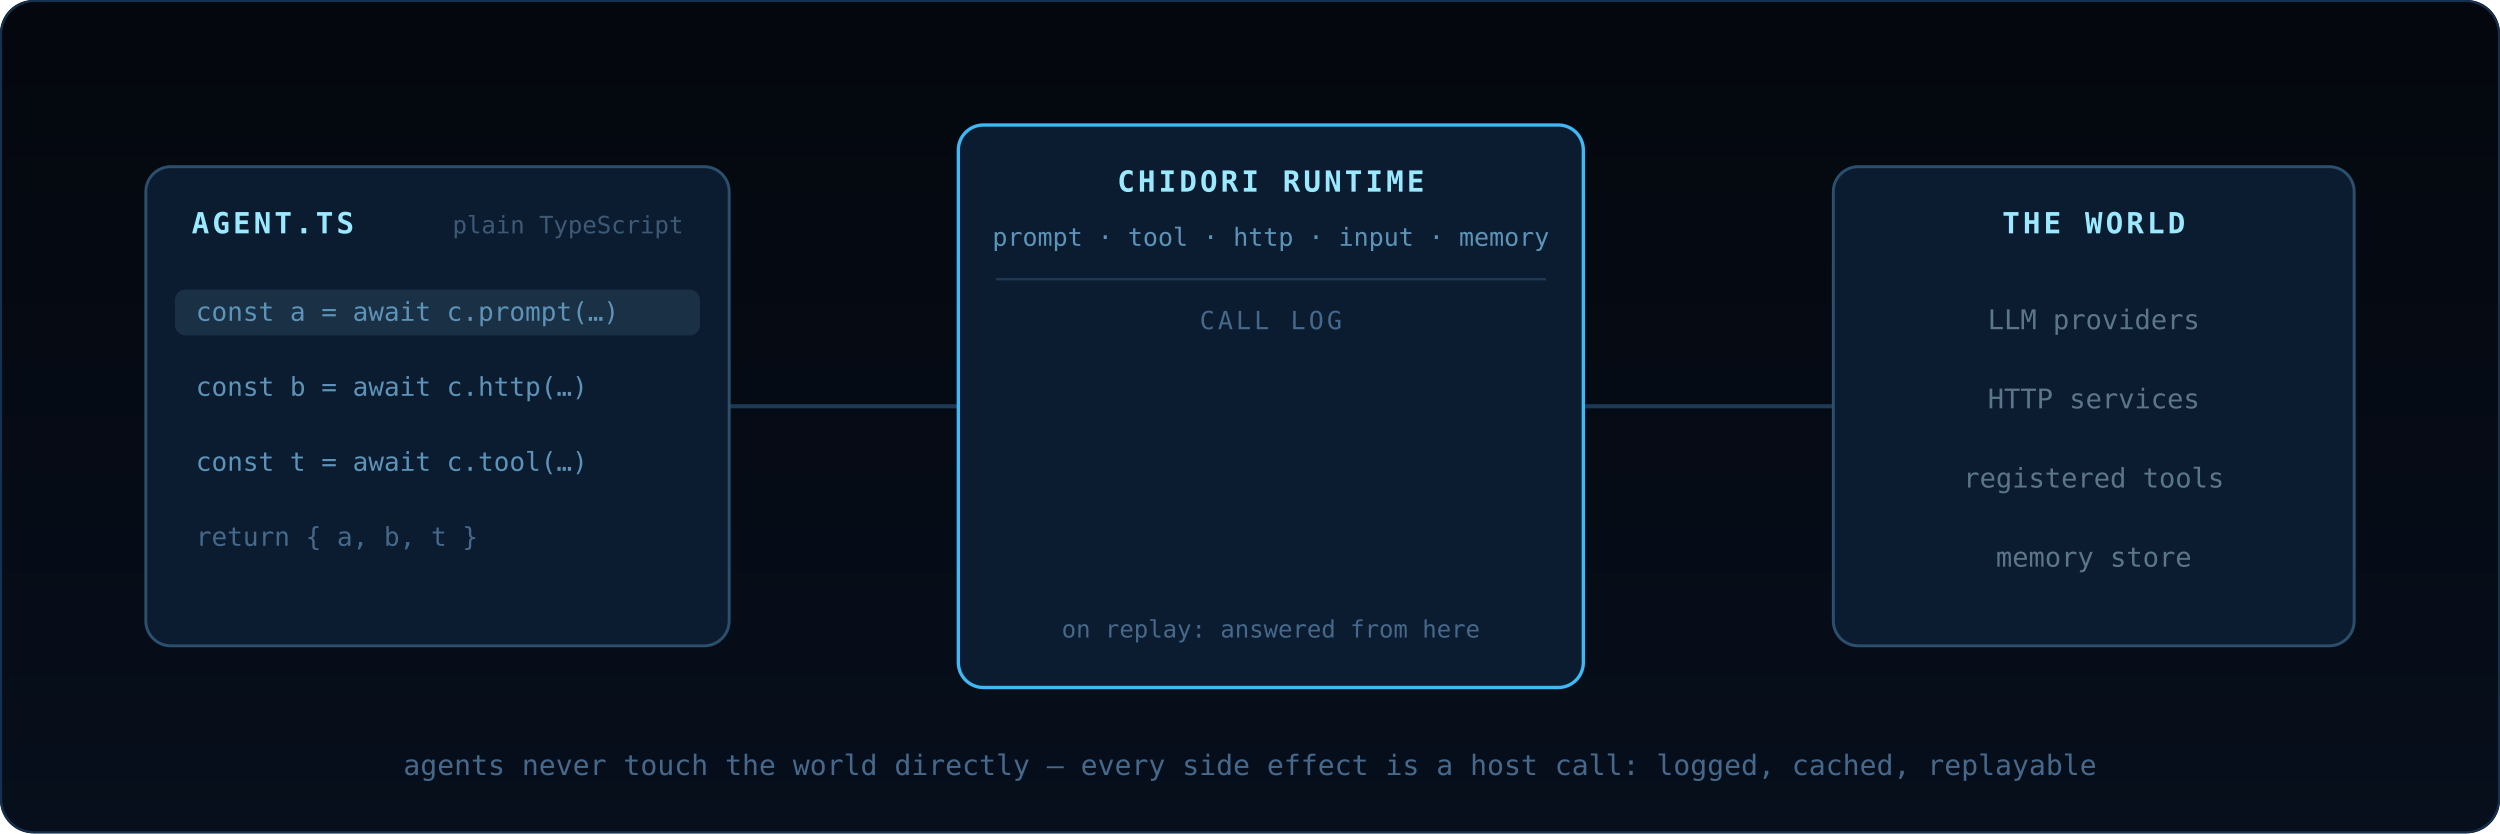
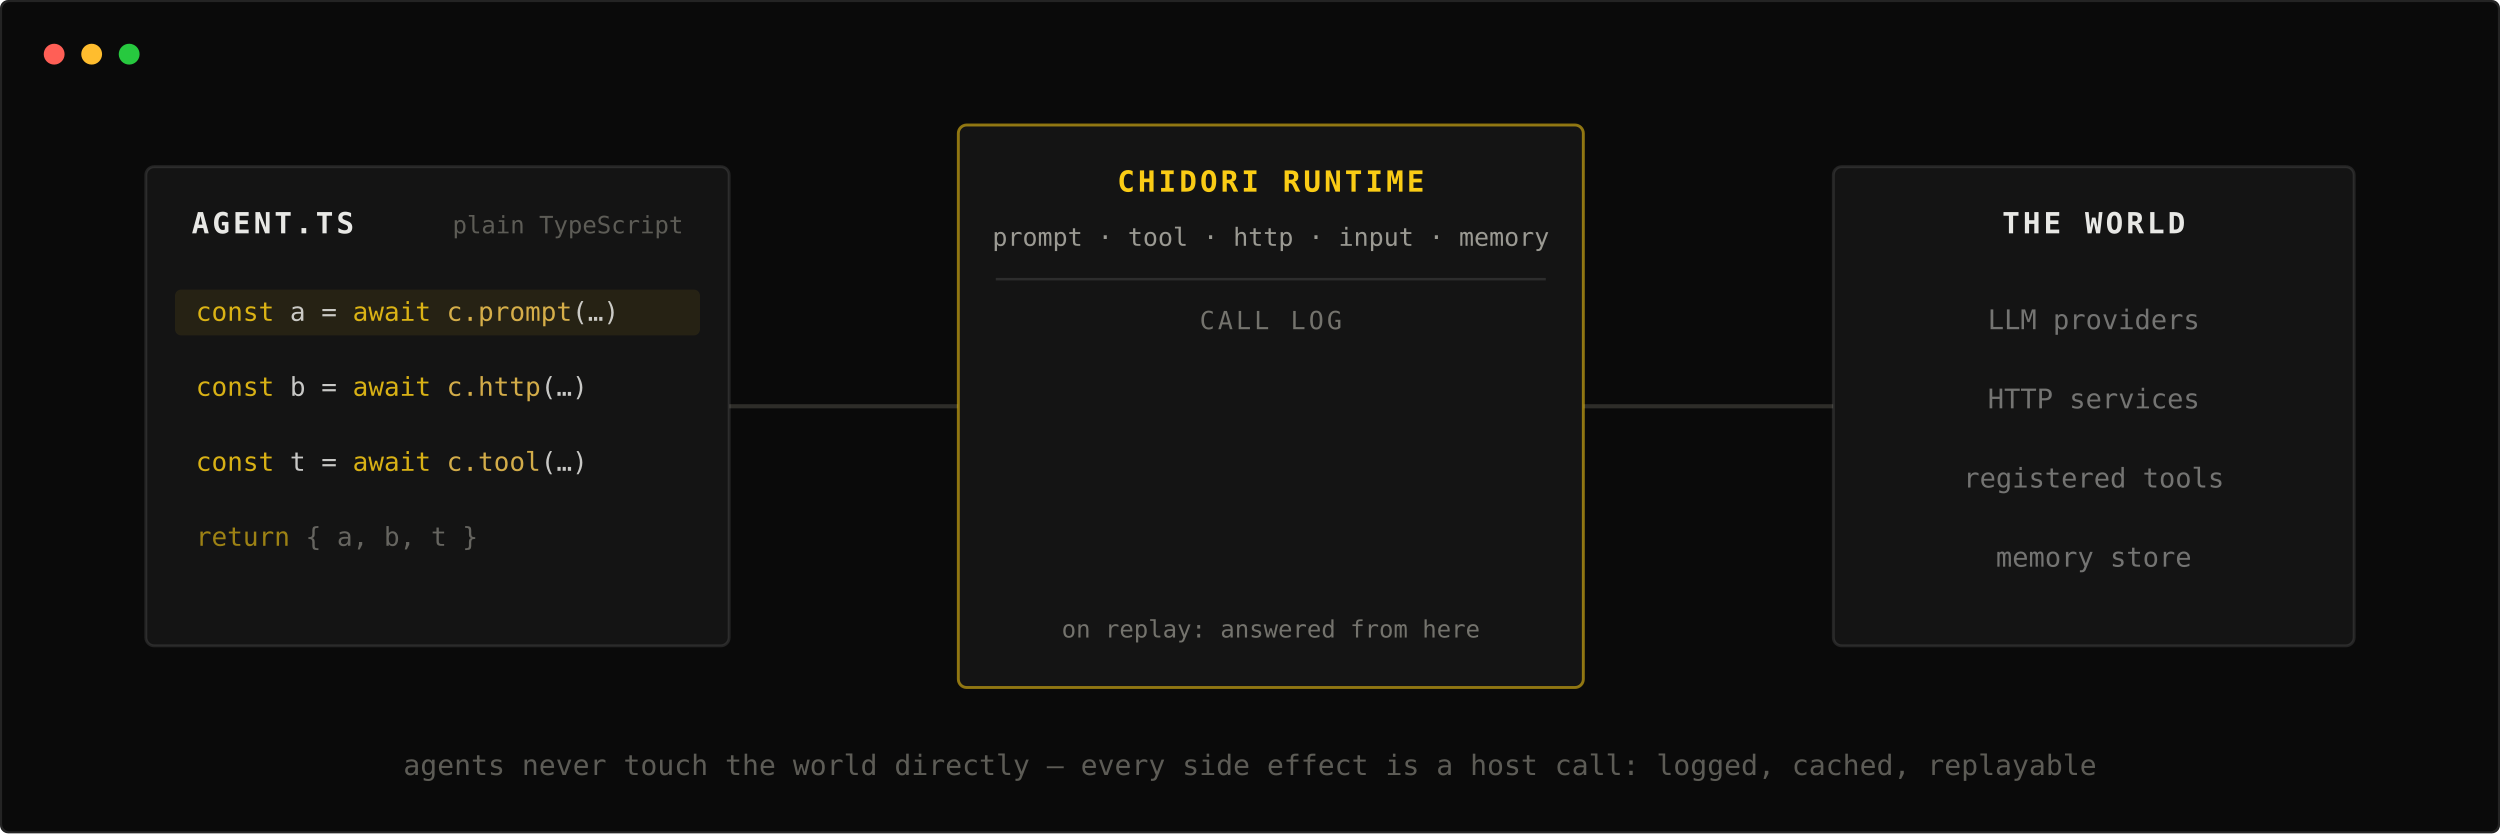
<svg xmlns="http://www.w3.org/2000/svg" width="1200" height="400" viewBox="0 0 1200 400" role="img" aria-label="Agents never touch the world directly: a TypeScript agent calls host functions on the Chidori runtime, the runtime performs the side effect against the world and records it in the call log.">
  <defs>
-     <linearGradient id="bg" x1="0" y1="0" x2="0" y2="1">
-       <stop offset="0" stop-color="#04070d" />
-       <stop offset="1" stop-color="#070f1c" />
-     </linearGradient>
    <filter id="glow" x="-80%" y="-80%" width="260%" height="260%">
      <feGaussianBlur stdDeviation="4" result="b" />
      <feMerge>
        <feMergeNode in="b" />
        <feMergeNode in="SourceGraphic" />
      </feMerge>
    </filter>
    <clipPath id="frame">
-       <rect width="1200" height="400" rx="16" />
+       <rect width="1200" height="400" rx="4" />
    </clipPath>
  </defs>
  <style>
-     text { font-family: 'JetBrains Mono','IBM Plex Mono','SF Mono','DejaVu Sans Mono',Menlo,Consolas,monospace; }
+     text { font-family: 'JetBrains Mono','Berkeley Mono','SF Mono','DejaVu Sans Mono',Menlo,Consolas,ui-monospace,monospace; }
    .pulse { opacity: 0; animation: trip 4s linear infinite; }
    @keyframes trip {
-       0%       { transform: translateX(350px);  opacity: 0; fill: #9ae9ff; }
+       0%       { transform: translateX(350px);  opacity: 0; fill: #FACC15; }
      4%       { opacity: 1; }
-       20%      { transform: translateX(610px);  fill: #9ae9ff; }
+       20%      { transform: translateX(610px);  fill: #FACC15; }
      28%      { transform: translateX(610px); }
-       45%      { transform: translateX(1005px); fill: #9ae9ff; }
-       55%      { transform: translateX(1005px); fill: #7fe0b0; }
-       72%      { transform: translateX(610px);  fill: #7fe0b0; }
+       45%      { transform: translateX(1005px); fill: #FACC15; }
+       55%      { transform: translateX(1005px); fill: #C9DA8A; }
+       72%      { transform: translateX(610px);  fill: #C9DA8A; }
      78%      { transform: translateX(610px); }
      94%      { transform: translateX(350px);  opacity: 1; }
      97%,100% { transform: translateX(350px);  opacity: 0; }
    }
    .curline { animation: curline 12s steps(1) infinite; }
    @keyframes curline {
      0%, 32%   { transform: translateY(0); }
      33%, 65%  { transform: translateY(36px); }
      66%, 100% { transform: translateY(72px); }
    }
    .lbl { opacity: 0; animation-duration: 12s; animation-timing-function: linear; animation-iteration-count: infinite; }
    .lbl0 { animation-name: lbl0; } @keyframes lbl0 { 0% { opacity:0; } 2% { opacity:1; } 30% { opacity:1; } 33%,100% { opacity:0; } }
    .lbl1 { animation-name: lbl1; } @keyframes lbl1 { 0%,33% { opacity:0; } 35% { opacity:1; } 63% { opacity:1; } 66%,100% { opacity:0; } }
    .lbl2 { animation-name: lbl2; } @keyframes lbl2 { 0%,66% { opacity:0; } 68% { opacity:1; } 96% { opacity:1; } 99%,100% { opacity:0; } }
    .lg { opacity: 0; animation-duration: 12s; animation-timing-function: linear; animation-iteration-count: infinite; }
    .lg0 { animation-name: lg0; } @keyframes lg0 { 0%,23% { opacity:0; } 25% { opacity:1; } 96% { opacity:1; } 99%,100% { opacity:0; } }
    .lg1 { animation-name: lg1; } @keyframes lg1 { 0%,56% { opacity:0; } 58% { opacity:1; } 96% { opacity:1; } 99%,100% { opacity:0; } }
    .lg2 { animation-name: lg2; } @keyframes lg2 { 0%,90% { opacity:0; } 92% { opacity:1; } 97% { opacity:1; } 100% { opacity:0; } }
    .wr { animation-duration: 12s; animation-timing-function: linear; animation-iteration-count: infinite; }
    .wr0 { animation-name: wr0; } @keyframes wr0 { 0%,14% { opacity:0.45; } 15.5% { opacity:1; } 18.5% { opacity:1; } 21%,100% { opacity:0.45; } }
    .wr1 { animation-name: wr1; } @keyframes wr1 { 0%,47% { opacity:0.45; } 48.5% { opacity:1; } 51.5% { opacity:1; } 54%,100% { opacity:0.45; } }
    .wr2 { animation-name: wr2; } @keyframes wr2 { 0%,80% { opacity:0.45; } 81.5% { opacity:1; } 84.5% { opacity:1; } 87%,100% { opacity:0.45; } }
    @media (prefers-reduced-motion: reduce) {
      .pulse, .curline, .lbl, .lg, .wr { animation: none !important; }
      .pulse { opacity: 0; }
      .lg, .lbl0 { opacity: 1; }
      .wr { opacity: 0.45; }
    }
  </style>
  <g clip-path="url(#frame)">
-     <rect width="1200" height="400" fill="url(#bg)" />
-     <line x1="350" y1="195" x2="460" y2="195" stroke="#1c3a55" stroke-width="2" />
-     <line x1="760" y1="195" x2="880" y2="195" stroke="#1c3a55" stroke-width="2" />
-     <rect x="70" y="80" width="280" height="230" rx="12" fill="#0c1c30" stroke="#2c4f6e" stroke-width="1.4" />
-     <text x="92" y="112" font-size="14" font-weight="700" letter-spacing="1.5" fill="#9ae9ff">AGENT.TS</text>
-     <text x="328" y="112" text-anchor="end" font-size="11.5" fill="#3c5a75">plain TypeScript</text>
+     <rect width="1200" height="400" fill="#0A0A0A" />
+     <g>
+       <circle cx="26" cy="26" r="5" fill="#FF5F56" />
+       <circle cx="44" cy="26" r="5" fill="#FFBD2E" />
+       <circle cx="62" cy="26" r="5" fill="#27C93F" />
+     </g>
+     <line x1="350" y1="195" x2="460" y2="195" stroke="#2e2d29" stroke-width="2" />
+     <line x1="760" y1="195" x2="880" y2="195" stroke="#2e2d29" stroke-width="2" />
+     <rect x="70" y="80" width="280" height="230" rx="4" fill="#141414" stroke="#E8E8E5" stroke-opacity="0.12" stroke-width="1.4" />
+     <text x="92" y="112" font-size="14" font-weight="700" letter-spacing="1.5" fill="#E8E8E5">AGENT.TS</text>
+     <text x="328" y="112" text-anchor="end" font-size="11.5" fill="#5d5c56">plain TypeScript</text>
    <g class="curline">
-       <rect x="84" y="139" width="252" height="22" rx="5" fill="#9ae9ff" opacity="0.10" />
+       <rect x="84" y="139" width="252" height="22" rx="3" fill="#FACC15" opacity="0.08" />
    </g>
-     <g font-size="12.5" fill="#5d93b8">
-       <text x="94" y="154">const a = await c.prompt(…)</text>
-       <text x="94" y="190">const b = await c.http(…)</text>
-       <text x="94" y="226">const t = await c.tool(…)</text>
-       <text x="94" y="262" fill="#46688a">return { a, b, t }</text>
+     <g font-size="12.5" fill="#E8E8E5" opacity="0.85">
+       <text x="94" y="154">
+         <tspan fill="#FACC15">const</tspan> a = <tspan fill="#FACC15">await</tspan>
+         <tspan fill="#F4C752">c.prompt</tspan>(…)</text>
+       <text x="94" y="190">
+         <tspan fill="#FACC15">const</tspan> b = <tspan fill="#FACC15">await</tspan>
+         <tspan fill="#F4C752">c.http</tspan>(…)</text>
+       <text x="94" y="226">
+         <tspan fill="#FACC15">const</tspan> t = <tspan fill="#FACC15">await</tspan>
+         <tspan fill="#F4C752">c.tool</tspan>(…)</text>
+       <text x="94" y="262" fill="#74736d">
+         <tspan fill="#FACC15" fill-opacity="0.7">return</tspan> { a, b, t }</text>
    </g>
-     <rect x="460" y="60" width="300" height="270" rx="12" fill="#0c1c30" stroke="#3fb9f5" stroke-width="1.6" />
-     <text x="610" y="92" text-anchor="middle" font-size="14" font-weight="700" letter-spacing="1.5" fill="#9ae9ff">CHIDORI RUNTIME</text>
-     <text x="610" y="118" text-anchor="middle" font-size="12" fill="#5d93b8">prompt · tool · http · input · memory</text>
-     <line x1="478" y1="134" x2="742" y2="134" stroke="#1c3a55" stroke-width="1.2" />
-     <text x="610" y="158" text-anchor="middle" font-size="12" letter-spacing="1.5" fill="#46688a">CALL LOG</text>
+     <rect x="460" y="60" width="300" height="270" rx="4" fill="#141414" stroke="#FACC15" stroke-opacity="0.55" stroke-width="1.4" />
+     <text x="610" y="92" text-anchor="middle" font-size="14" font-weight="700" letter-spacing="1.5" fill="#FACC15">CHIDORI RUNTIME</text>
+     <text x="610" y="118" text-anchor="middle" font-size="12" fill="#9b9a93">prompt · tool · http · input · memory</text>
+     <line x1="478" y1="134" x2="742" y2="134" stroke="#E8E8E5" stroke-opacity="0.12" stroke-width="1.2" />
+     <text x="610" y="158" text-anchor="middle" font-size="12" letter-spacing="1.5" fill="#74736d">CALL LOG</text>
    <g font-size="12.5">
      <g class="lg lg0">
-         <rect x="482" y="172" width="256" height="26" rx="6" fill="#10243c" />
-         <text x="494" y="190" fill="#79b8d9">seq 0 · prompt <tspan fill="#7fe0b0">✓ recorded</tspan>
+         <rect x="482" y="172" width="256" height="26" rx="3" fill="#1C1C1C" />
+         <text x="494" y="190" fill="#9b9a93">seq 0 · prompt <tspan fill="#C9DA8A">✓ recorded</tspan>
        </text>
      </g>
      <g class="lg lg1">
-         <rect x="482" y="204" width="256" height="26" rx="6" fill="#10243c" />
-         <text x="494" y="222" fill="#79b8d9">seq 1 · http <tspan fill="#7fe0b0">✓ recorded</tspan>
+         <rect x="482" y="204" width="256" height="26" rx="3" fill="#1C1C1C" />
+         <text x="494" y="222" fill="#9b9a93">seq 1 · http <tspan fill="#C9DA8A">✓ recorded</tspan>
        </text>
      </g>
      <g class="lg lg2">
-         <rect x="482" y="236" width="256" height="26" rx="6" fill="#10243c" />
-         <text x="494" y="254" fill="#79b8d9">seq 2 · tool <tspan fill="#7fe0b0">✓ recorded</tspan>
+         <rect x="482" y="236" width="256" height="26" rx="3" fill="#1C1C1C" />
+         <text x="494" y="254" fill="#9b9a93">seq 2 · tool <tspan fill="#C9DA8A">✓ recorded</tspan>
        </text>
      </g>
    </g>
-     <text x="610" y="306" text-anchor="middle" font-size="11.5" fill="#46688a">on replay: answered from here</text>
-     <rect x="880" y="80" width="250" height="230" rx="12" fill="#0c1c30" stroke="#2c4f6e" stroke-width="1.4" />
-     <text x="1005" y="112" text-anchor="middle" font-size="14" font-weight="700" letter-spacing="1.5" fill="#9ae9ff">THE WORLD</text>
-     <g font-size="13" fill="#bde4f7" text-anchor="middle">
+     <text x="610" y="306" text-anchor="middle" font-size="11.5" fill="#74736d">on replay: answered from here</text>
+     <rect x="880" y="80" width="250" height="230" rx="4" fill="#141414" stroke="#E8E8E5" stroke-opacity="0.12" stroke-width="1.4" />
+     <text x="1005" y="112" text-anchor="middle" font-size="14" font-weight="700" letter-spacing="1.5" fill="#E8E8E5">THE WORLD</text>
+     <g font-size="13" fill="#E8E8E5" text-anchor="middle">
      <text class="wr wr0" x="1005" y="158" opacity="0.45">LLM providers</text>
      <text class="wr wr1" x="1005" y="196" opacity="0.45">HTTP services</text>
      <text class="wr wr2" x="1005" y="234" opacity="0.45">registered tools</text>
      <text x="1005" y="272" opacity="0.45">memory store</text>
    </g>
    <g font-size="13" text-anchor="middle">
-       <text class="lbl lbl0" x="610" y="42" fill="#79b8d9">chidori.prompt("summarize this…")</text>
-       <text class="lbl lbl1" x="610" y="42" fill="#79b8d9">chidori.http("https://api…")</text>
-       <text class="lbl lbl2" x="610" y="42" fill="#79b8d9">chidori.tool("search", { q })</text>
+       <text class="lbl lbl0" x="610" y="42" fill="#F4C752">chidori.prompt("summarize this…")</text>
+       <text class="lbl lbl1" x="610" y="42" fill="#F4C752">chidori.http("https://api…")</text>
+       <text class="lbl lbl2" x="610" y="42" fill="#F4C752">chidori.tool("search", { q })</text>
    </g>
    <g class="pulse">
      <circle cx="0" cy="195" r="6" filter="url(#glow)" />
    </g>
-     <text x="600" y="372" text-anchor="middle" font-size="13.5" fill="#46688a">agents never touch the world directly — every side effect is a host call: logged, cached, replayable</text>
+     <text x="600" y="372" text-anchor="middle" font-size="13.5" fill="#5d5c56">agents never touch the world directly — every side effect is a host call: logged, cached, replayable</text>
  </g>
-   <rect x="0.5" y="0.5" width="1199" height="399" rx="16" fill="none" stroke="#16314d" />
+   <rect x="0.5" y="0.5" width="1199" height="399" rx="4" fill="none" stroke="#E8E8E5" stroke-opacity="0.12" />
</svg>
